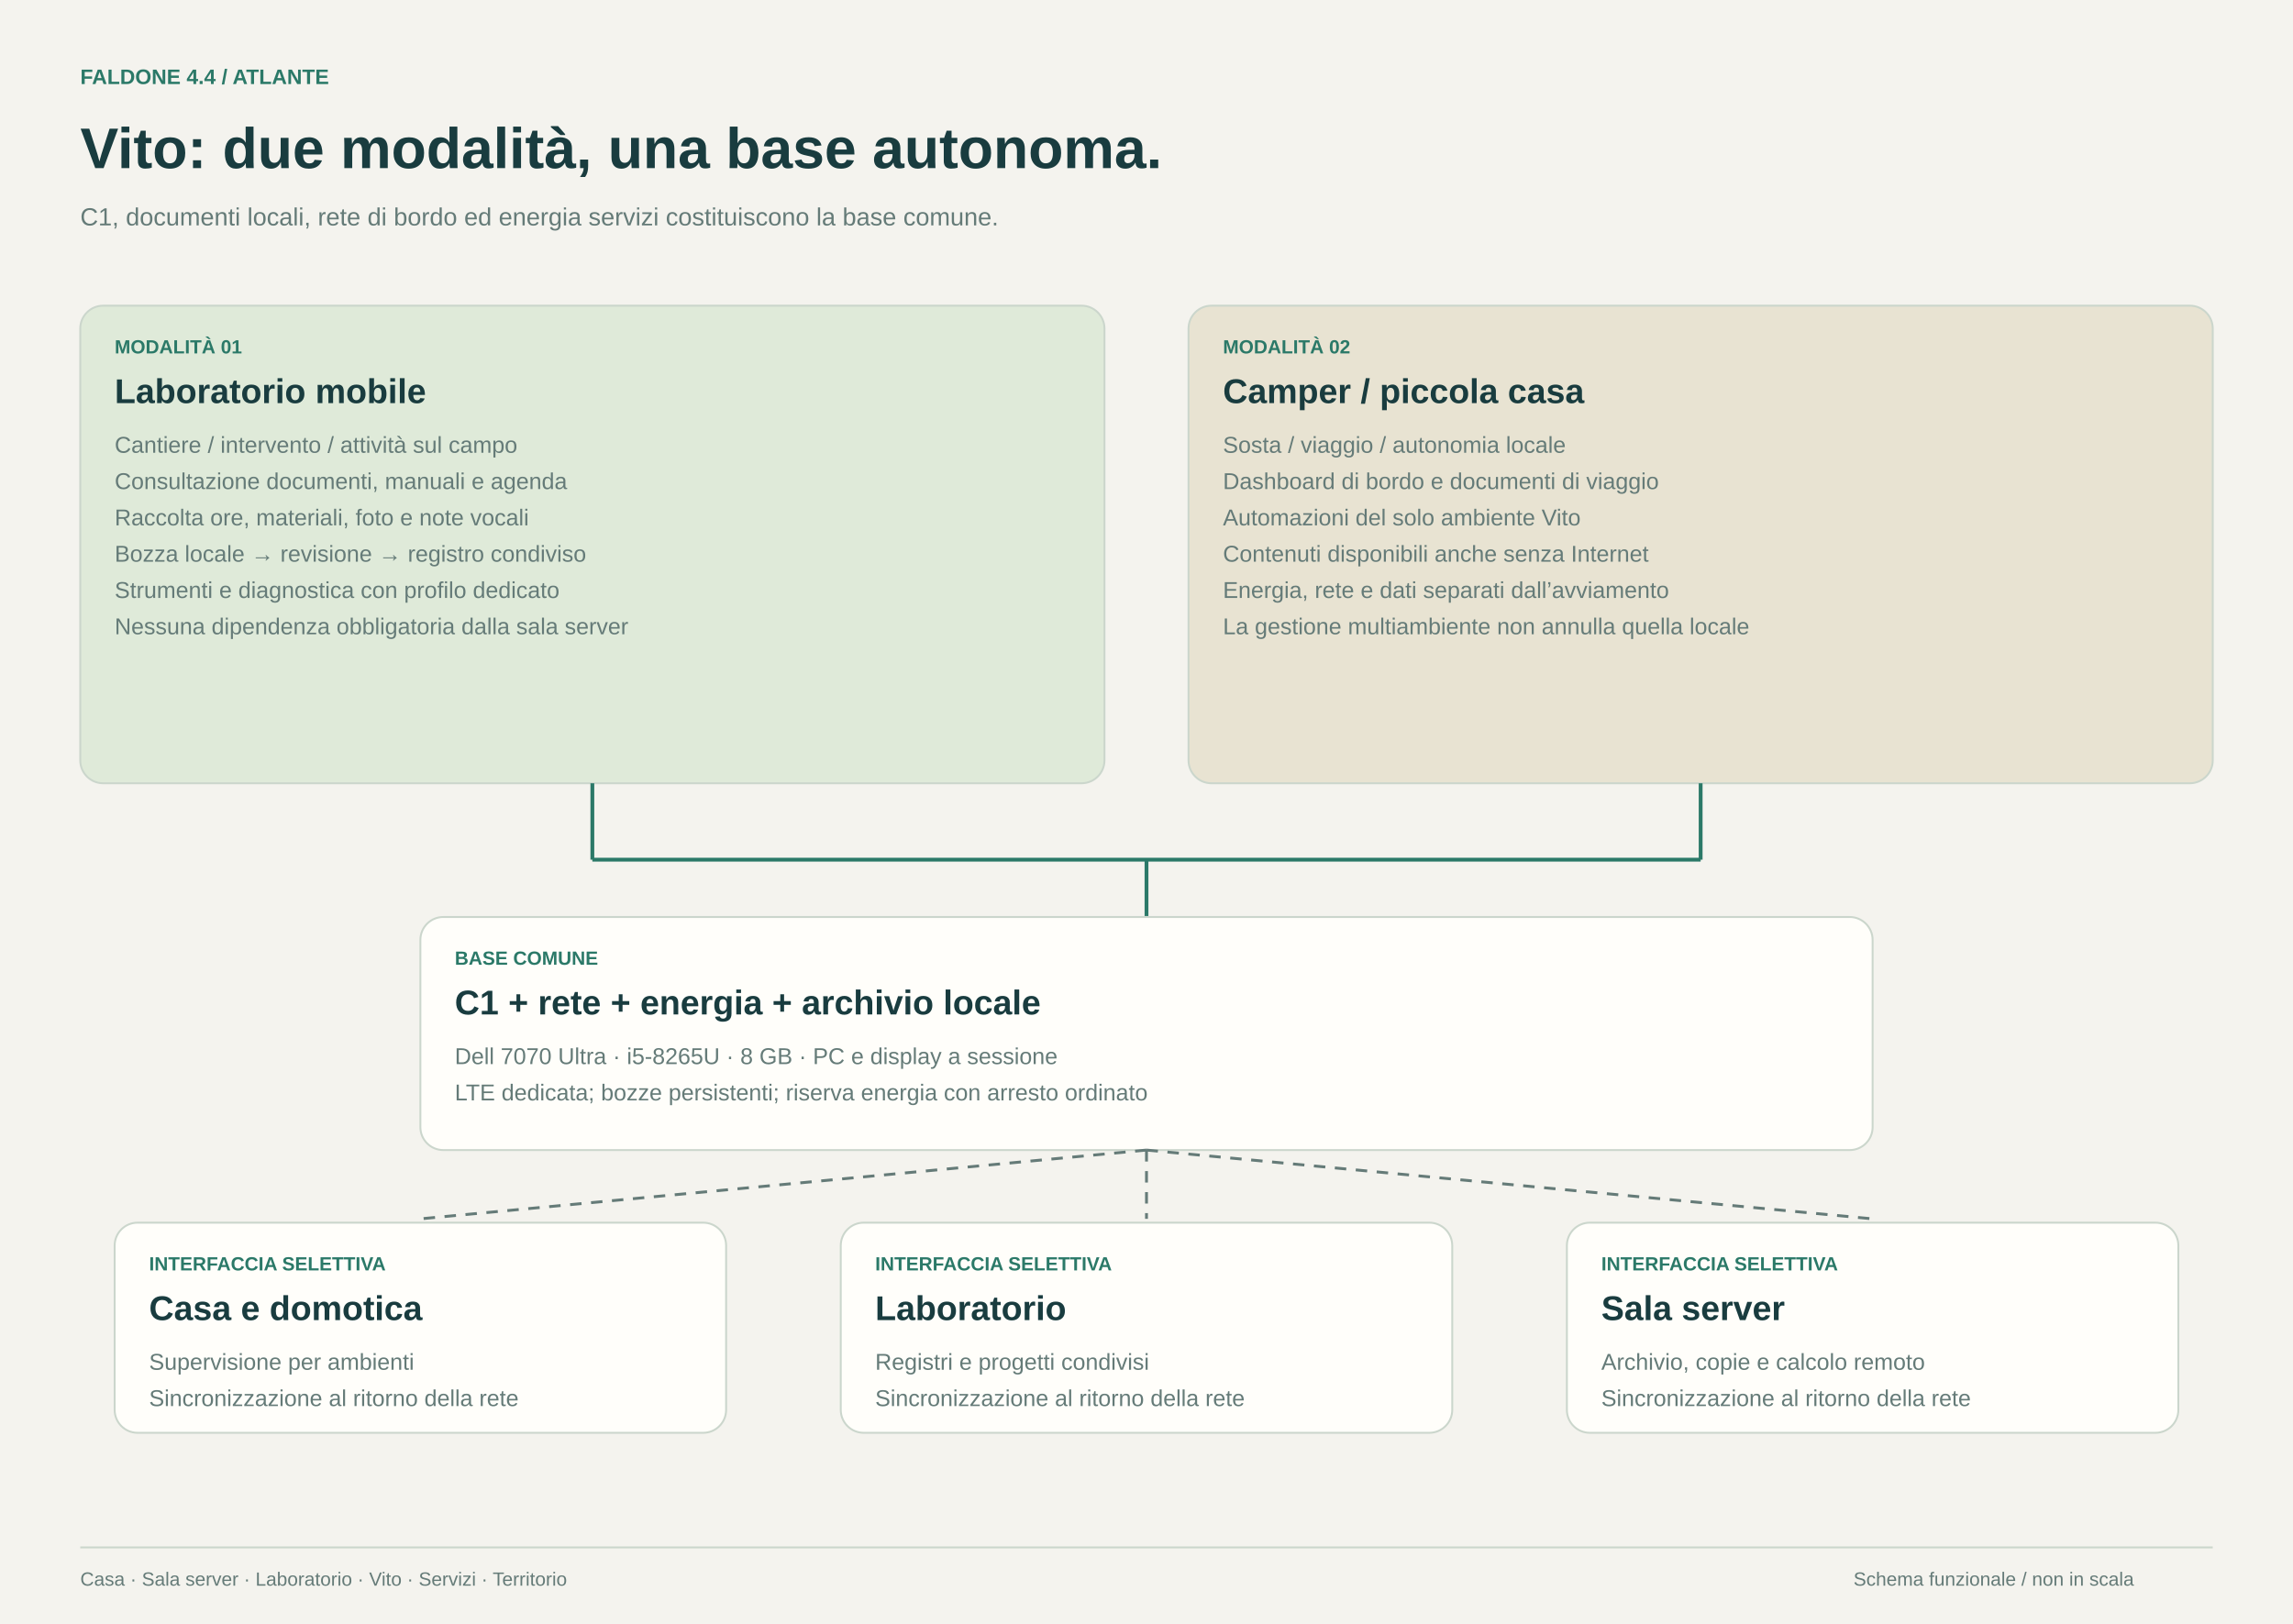
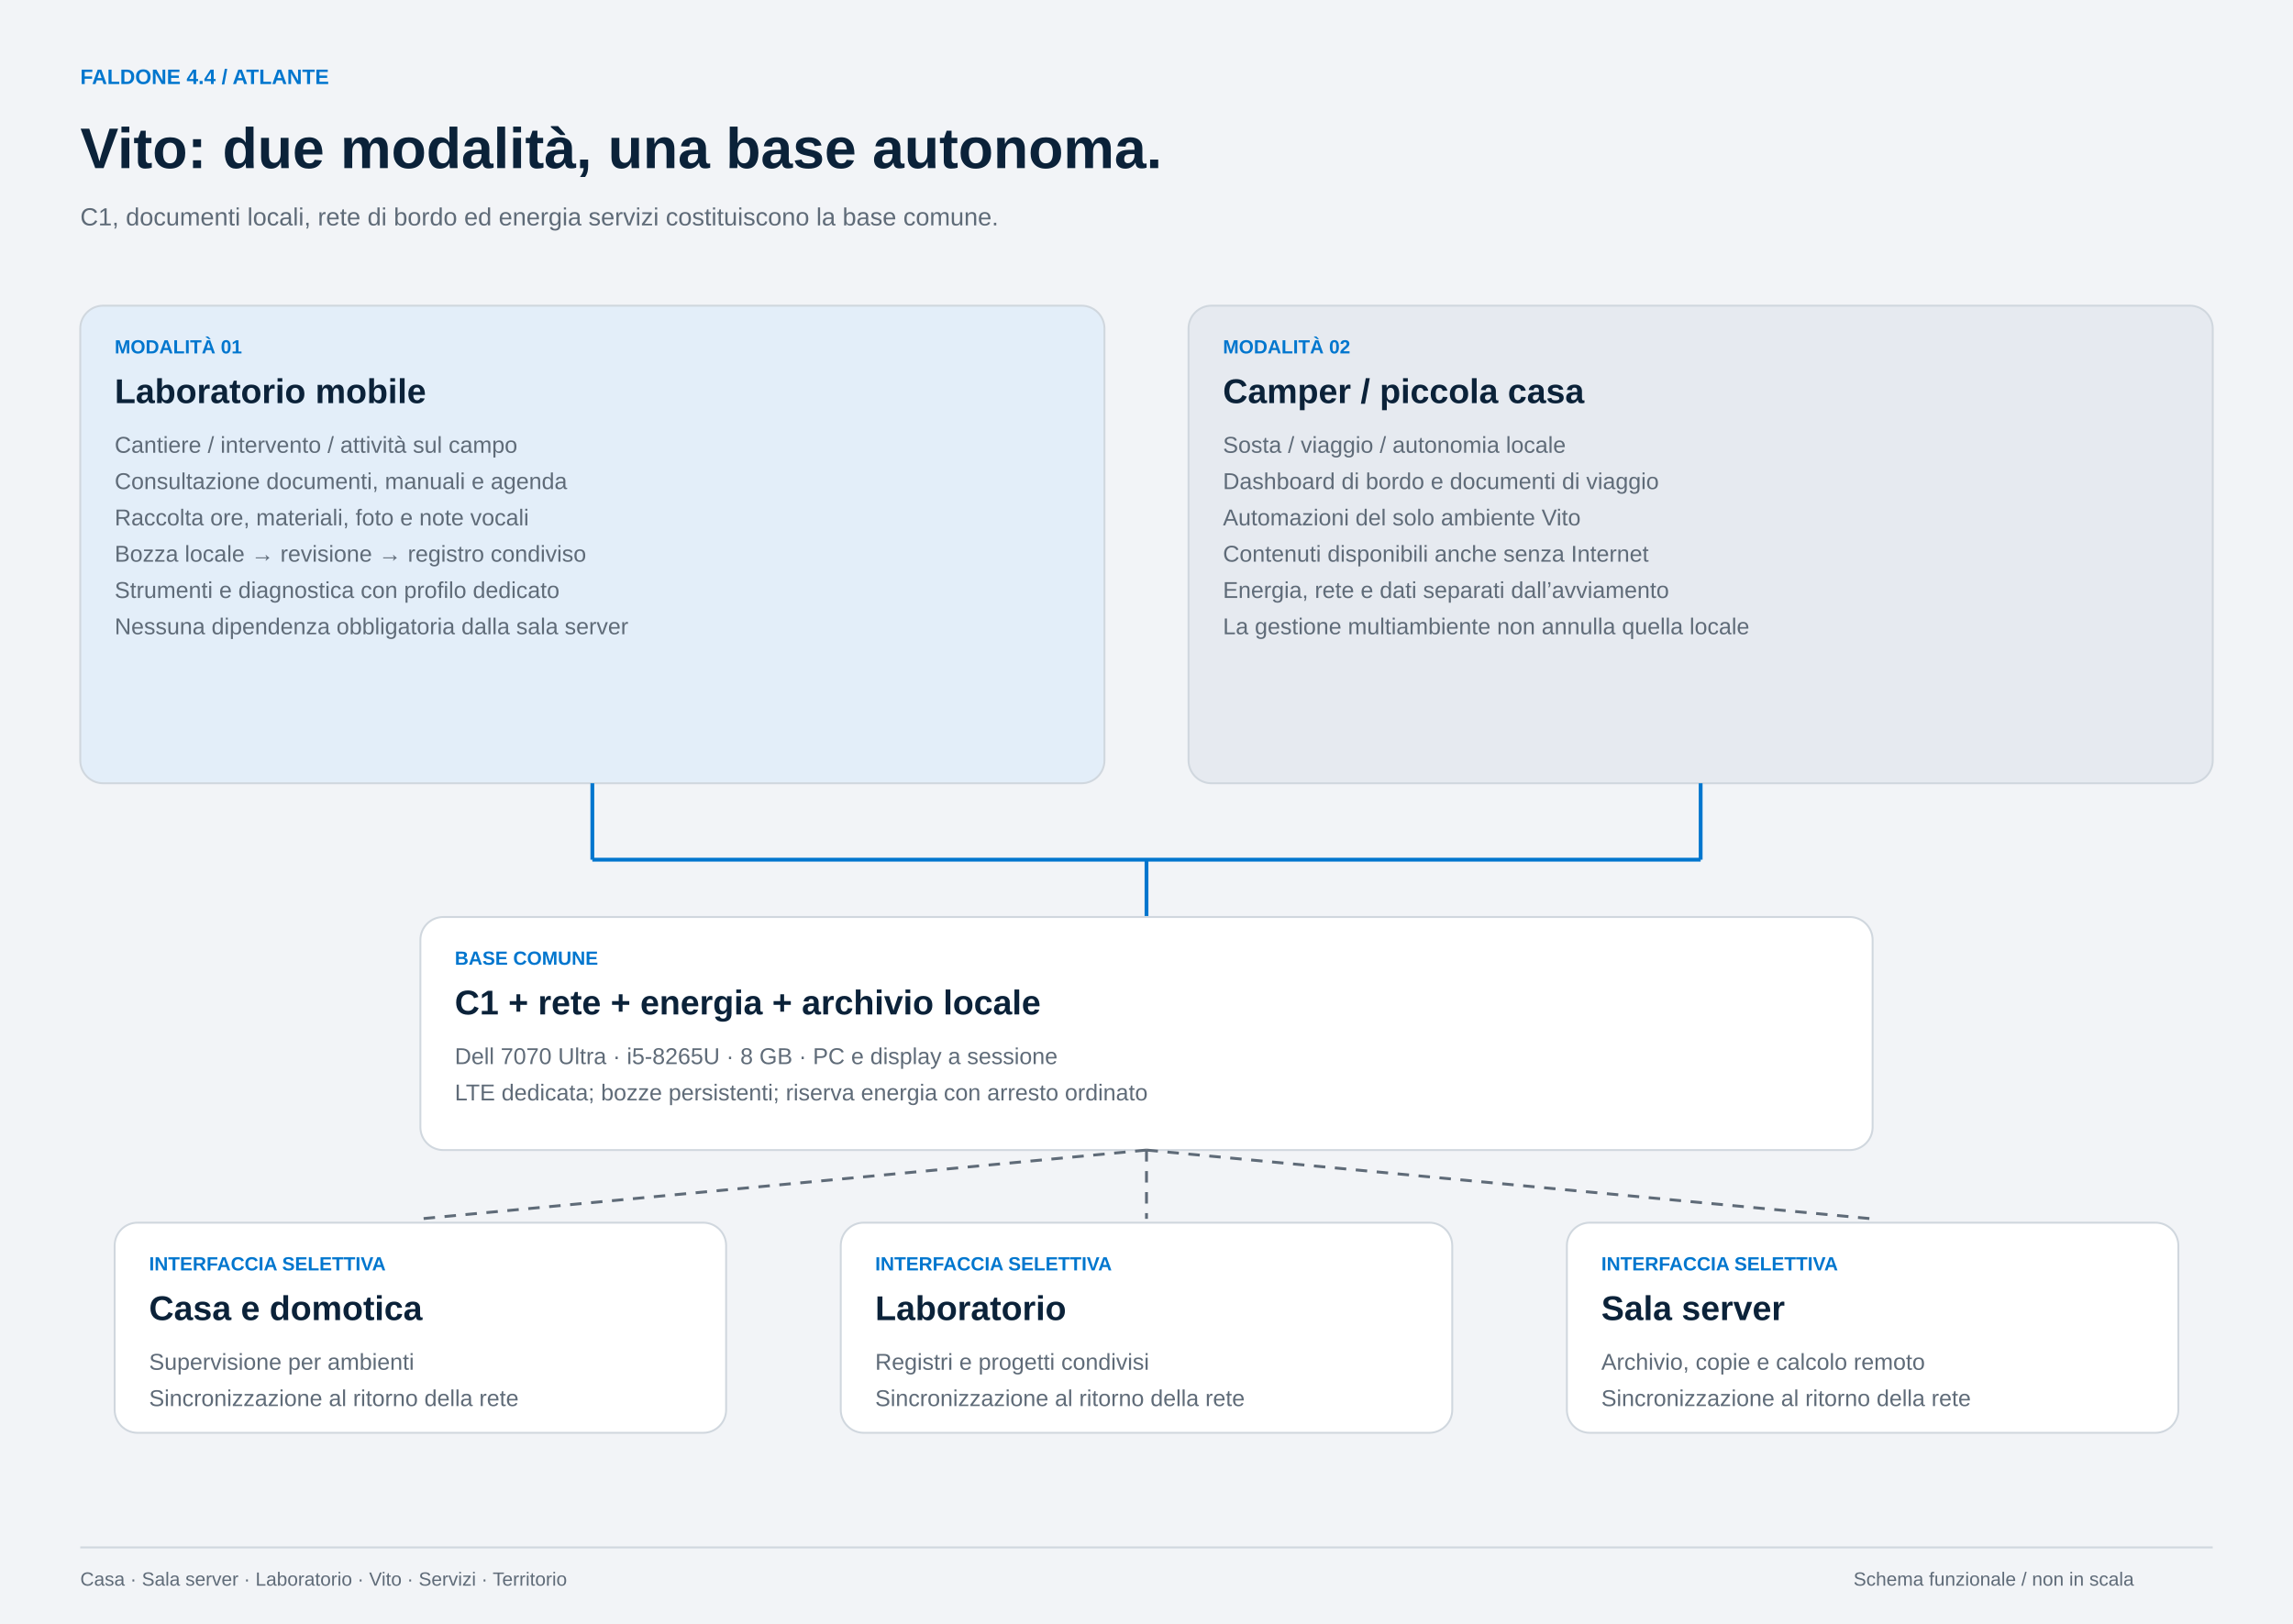
<svg xmlns="http://www.w3.org/2000/svg" viewBox="0 0 1200 850" role="img" aria-label="vito-modi">
-   <rect x="0" y="0" width="1200" height="850" rx="0" fill="#f4f3ee" />
-   <text x="42" y="44" font-family="Arial,sans-serif" font-size="11" fill="#2b7968" font-weight="600" text-anchor="start">FALDONE 4.4  /  ATLANTE</text>
-   <text x="42" y="88" font-family="Arial,sans-serif" font-size="30" fill="#193c3f" font-weight="600" text-anchor="start">Vito: due modalità, una base autonoma.</text>
-   <text x="42" y="118" font-family="Arial,sans-serif" font-size="13" fill="#657b78" font-weight="400" text-anchor="start">C1, documenti locali, rete di bordo ed energia servizi costituiscono la base comune.</text>
-   <line x1="42" y1="810" x2="1158" y2="810" stroke="#cbd6cc" stroke-width="1" />
-   <text x="42" y="830" font-family="Arial,sans-serif" font-size="10" fill="#657b78" font-weight="400" text-anchor="start">Casa · Sala server · Laboratorio · Vito · Servizi · Territorio</text>
-   <text x="970" y="830" font-family="Arial,sans-serif" font-size="10" fill="#657b78" font-weight="400" text-anchor="start">Schema funzionale / non in scala</text>
-   <rect x="42" y="160" width="536" height="250" rx="12" fill="#dfead9" stroke="#cbd6cc" />
-   <text x="60" y="185" font-family="Arial,sans-serif" font-size="10" fill="#2b7968" font-weight="600" text-anchor="start">MODALITÀ 01</text>
-   <text x="60" y="211" font-family="Arial,sans-serif" font-size="18" fill="#193c3f" font-weight="600" text-anchor="start">Laboratorio mobile</text>
-   <text x="60" y="237" font-family="Arial,sans-serif" font-size="12" fill="#657b78" font-weight="400" text-anchor="start">Cantiere / intervento / attività sul campo</text>
-   <text x="60" y="256" font-family="Arial,sans-serif" font-size="12" fill="#657b78" font-weight="400" text-anchor="start">Consultazione documenti, manuali e agenda</text>
-   <text x="60" y="275" font-family="Arial,sans-serif" font-size="12" fill="#657b78" font-weight="400" text-anchor="start">Raccolta ore, materiali, foto e note vocali</text>
-   <text x="60" y="294" font-family="Arial,sans-serif" font-size="12" fill="#657b78" font-weight="400" text-anchor="start">Bozza locale → revisione → registro condiviso</text>
-   <text x="60" y="313" font-family="Arial,sans-serif" font-size="12" fill="#657b78" font-weight="400" text-anchor="start">Strumenti e diagnostica con profilo dedicato</text>
-   <text x="60" y="332" font-family="Arial,sans-serif" font-size="12" fill="#657b78" font-weight="400" text-anchor="start">Nessuna dipendenza obbligatoria dalla sala server</text>
-   <rect x="622" y="160" width="536" height="250" rx="12" fill="#e8e3d2" stroke="#cbd6cc" />
-   <text x="640" y="185" font-family="Arial,sans-serif" font-size="10" fill="#2b7968" font-weight="600" text-anchor="start">MODALITÀ 02</text>
-   <text x="640" y="211" font-family="Arial,sans-serif" font-size="18" fill="#193c3f" font-weight="600" text-anchor="start">Camper / piccola casa</text>
-   <text x="640" y="237" font-family="Arial,sans-serif" font-size="12" fill="#657b78" font-weight="400" text-anchor="start">Sosta / viaggio / autonomia locale</text>
-   <text x="640" y="256" font-family="Arial,sans-serif" font-size="12" fill="#657b78" font-weight="400" text-anchor="start">Dashboard di bordo e documenti di viaggio</text>
-   <text x="640" y="275" font-family="Arial,sans-serif" font-size="12" fill="#657b78" font-weight="400" text-anchor="start">Automazioni del solo ambiente Vito</text>
-   <text x="640" y="294" font-family="Arial,sans-serif" font-size="12" fill="#657b78" font-weight="400" text-anchor="start">Contenuti disponibili anche senza Internet</text>
-   <text x="640" y="313" font-family="Arial,sans-serif" font-size="12" fill="#657b78" font-weight="400" text-anchor="start">Energia, rete e dati separati dall’avviamento</text>
-   <text x="640" y="332" font-family="Arial,sans-serif" font-size="12" fill="#657b78" font-weight="400" text-anchor="start">La gestione multiambiente non annulla quella locale</text>
-   <line x1="310" y1="410" x2="310" y2="450" stroke="#2b7968" stroke-width="2" />
-   <line x1="890" y1="410" x2="890" y2="450" stroke="#2b7968" stroke-width="2" />
-   <line x1="310" y1="450" x2="890" y2="450" stroke="#2b7968" stroke-width="2" />
-   <line x1="600" y1="450" x2="600" y2="480" stroke="#2b7968" stroke-width="2" />
-   <rect x="220" y="480" width="760" height="122" rx="12" fill="#fffefa" stroke="#cbd6cc" />
-   <text x="238" y="505" font-family="Arial,sans-serif" font-size="10" fill="#2b7968" font-weight="600" text-anchor="start">BASE COMUNE</text>
-   <text x="238" y="531" font-family="Arial,sans-serif" font-size="18" fill="#193c3f" font-weight="600" text-anchor="start">C1 + rete + energia + archivio locale</text>
-   <text x="238" y="557" font-family="Arial,sans-serif" font-size="12" fill="#657b78" font-weight="400" text-anchor="start">Dell 7070 Ultra · i5-8265U · 8 GB · PC e display a sessione</text>
-   <text x="238" y="576" font-family="Arial,sans-serif" font-size="12" fill="#657b78" font-weight="400" text-anchor="start">LTE dedicata; bozze persistenti; riserva energia con arresto ordinato</text>
-   <line x1="600" y1="602" x2="220" y2="638" stroke="#657b78" stroke-width="1.5" stroke-dasharray="6 5" />
-   <rect x="60" y="640" width="320" height="110" rx="12" fill="#fffefa" stroke="#cbd6cc" />
-   <text x="78" y="665" font-family="Arial,sans-serif" font-size="10" fill="#2b7968" font-weight="600" text-anchor="start">INTERFACCIA SELETTIVA</text>
-   <text x="78" y="691" font-family="Arial,sans-serif" font-size="18" fill="#193c3f" font-weight="600" text-anchor="start">Casa e domotica</text>
-   <text x="78" y="717" font-family="Arial,sans-serif" font-size="12" fill="#657b78" font-weight="400" text-anchor="start">Supervisione per ambienti</text>
-   <text x="78" y="736" font-family="Arial,sans-serif" font-size="12" fill="#657b78" font-weight="400" text-anchor="start">Sincronizzazione al ritorno della rete</text>
-   <line x1="600" y1="602" x2="600" y2="638" stroke="#657b78" stroke-width="1.5" stroke-dasharray="6 5" />
-   <rect x="440" y="640" width="320" height="110" rx="12" fill="#fffefa" stroke="#cbd6cc" />
-   <text x="458" y="665" font-family="Arial,sans-serif" font-size="10" fill="#2b7968" font-weight="600" text-anchor="start">INTERFACCIA SELETTIVA</text>
-   <text x="458" y="691" font-family="Arial,sans-serif" font-size="18" fill="#193c3f" font-weight="600" text-anchor="start">Laboratorio</text>
-   <text x="458" y="717" font-family="Arial,sans-serif" font-size="12" fill="#657b78" font-weight="400" text-anchor="start">Registri e progetti condivisi</text>
-   <text x="458" y="736" font-family="Arial,sans-serif" font-size="12" fill="#657b78" font-weight="400" text-anchor="start">Sincronizzazione al ritorno della rete</text>
-   <line x1="600" y1="602" x2="980" y2="638" stroke="#657b78" stroke-width="1.5" stroke-dasharray="6 5" />
-   <rect x="820" y="640" width="320" height="110" rx="12" fill="#fffefa" stroke="#cbd6cc" />
-   <text x="838" y="665" font-family="Arial,sans-serif" font-size="10" fill="#2b7968" font-weight="600" text-anchor="start">INTERFACCIA SELETTIVA</text>
-   <text x="838" y="691" font-family="Arial,sans-serif" font-size="18" fill="#193c3f" font-weight="600" text-anchor="start">Sala server</text>
-   <text x="838" y="717" font-family="Arial,sans-serif" font-size="12" fill="#657b78" font-weight="400" text-anchor="start">Archivio, copie e calcolo remoto</text>
-   <text x="838" y="736" font-family="Arial,sans-serif" font-size="12" fill="#657b78" font-weight="400" text-anchor="start">Sincronizzazione al ritorno della rete</text>
+   <rect x="0" y="0" width="1200" height="850" rx="0" fill="#f2f4f7" />
+   <text x="42" y="44" font-family="Arial,sans-serif" font-size="11" fill="#0076ce" font-weight="600" text-anchor="start">FALDONE 4.4  /  ATLANTE</text>
+   <text x="42" y="88" font-family="Arial,sans-serif" font-size="30" fill="#0b2239" font-weight="600" text-anchor="start">Vito: due modalità, una base autonoma.</text>
+   <text x="42" y="118" font-family="Arial,sans-serif" font-size="13" fill="#5f6b78" font-weight="400" text-anchor="start">C1, documenti locali, rete di bordo ed energia servizi costituiscono la base comune.</text>
+   <line x1="42" y1="810" x2="1158" y2="810" stroke="#d0d7de" stroke-width="1" />
+   <text x="42" y="830" font-family="Arial,sans-serif" font-size="10" fill="#5f6b78" font-weight="400" text-anchor="start">Casa · Sala server · Laboratorio · Vito · Servizi · Territorio</text>
+   <text x="970" y="830" font-family="Arial,sans-serif" font-size="10" fill="#5f6b78" font-weight="400" text-anchor="start">Schema funzionale / non in scala</text>
+   <rect x="42" y="160" width="536" height="250" rx="12" fill="#e3eef9" stroke="#d0d7de" />
+   <text x="60" y="185" font-family="Arial,sans-serif" font-size="10" fill="#0076ce" font-weight="600" text-anchor="start">MODALITÀ 01</text>
+   <text x="60" y="211" font-family="Arial,sans-serif" font-size="18" fill="#0b2239" font-weight="600" text-anchor="start">Laboratorio mobile</text>
+   <text x="60" y="237" font-family="Arial,sans-serif" font-size="12" fill="#5f6b78" font-weight="400" text-anchor="start">Cantiere / intervento / attività sul campo</text>
+   <text x="60" y="256" font-family="Arial,sans-serif" font-size="12" fill="#5f6b78" font-weight="400" text-anchor="start">Consultazione documenti, manuali e agenda</text>
+   <text x="60" y="275" font-family="Arial,sans-serif" font-size="12" fill="#5f6b78" font-weight="400" text-anchor="start">Raccolta ore, materiali, foto e note vocali</text>
+   <text x="60" y="294" font-family="Arial,sans-serif" font-size="12" fill="#5f6b78" font-weight="400" text-anchor="start">Bozza locale → revisione → registro condiviso</text>
+   <text x="60" y="313" font-family="Arial,sans-serif" font-size="12" fill="#5f6b78" font-weight="400" text-anchor="start">Strumenti e diagnostica con profilo dedicato</text>
+   <text x="60" y="332" font-family="Arial,sans-serif" font-size="12" fill="#5f6b78" font-weight="400" text-anchor="start">Nessuna dipendenza obbligatoria dalla sala server</text>
+   <rect x="622" y="160" width="536" height="250" rx="12" fill="#e6eaf0" stroke="#d0d7de" />
+   <text x="640" y="185" font-family="Arial,sans-serif" font-size="10" fill="#0076ce" font-weight="600" text-anchor="start">MODALITÀ 02</text>
+   <text x="640" y="211" font-family="Arial,sans-serif" font-size="18" fill="#0b2239" font-weight="600" text-anchor="start">Camper / piccola casa</text>
+   <text x="640" y="237" font-family="Arial,sans-serif" font-size="12" fill="#5f6b78" font-weight="400" text-anchor="start">Sosta / viaggio / autonomia locale</text>
+   <text x="640" y="256" font-family="Arial,sans-serif" font-size="12" fill="#5f6b78" font-weight="400" text-anchor="start">Dashboard di bordo e documenti di viaggio</text>
+   <text x="640" y="275" font-family="Arial,sans-serif" font-size="12" fill="#5f6b78" font-weight="400" text-anchor="start">Automazioni del solo ambiente Vito</text>
+   <text x="640" y="294" font-family="Arial,sans-serif" font-size="12" fill="#5f6b78" font-weight="400" text-anchor="start">Contenuti disponibili anche senza Internet</text>
+   <text x="640" y="313" font-family="Arial,sans-serif" font-size="12" fill="#5f6b78" font-weight="400" text-anchor="start">Energia, rete e dati separati dall’avviamento</text>
+   <text x="640" y="332" font-family="Arial,sans-serif" font-size="12" fill="#5f6b78" font-weight="400" text-anchor="start">La gestione multiambiente non annulla quella locale</text>
+   <line x1="310" y1="410" x2="310" y2="450" stroke="#0076ce" stroke-width="2" />
+   <line x1="890" y1="410" x2="890" y2="450" stroke="#0076ce" stroke-width="2" />
+   <line x1="310" y1="450" x2="890" y2="450" stroke="#0076ce" stroke-width="2" />
+   <line x1="600" y1="450" x2="600" y2="480" stroke="#0076ce" stroke-width="2" />
+   <rect x="220" y="480" width="760" height="122" rx="12" fill="#ffffff" stroke="#d0d7de" />
+   <text x="238" y="505" font-family="Arial,sans-serif" font-size="10" fill="#0076ce" font-weight="600" text-anchor="start">BASE COMUNE</text>
+   <text x="238" y="531" font-family="Arial,sans-serif" font-size="18" fill="#0b2239" font-weight="600" text-anchor="start">C1 + rete + energia + archivio locale</text>
+   <text x="238" y="557" font-family="Arial,sans-serif" font-size="12" fill="#5f6b78" font-weight="400" text-anchor="start">Dell 7070 Ultra · i5-8265U · 8 GB · PC e display a sessione</text>
+   <text x="238" y="576" font-family="Arial,sans-serif" font-size="12" fill="#5f6b78" font-weight="400" text-anchor="start">LTE dedicata; bozze persistenti; riserva energia con arresto ordinato</text>
+   <line x1="600" y1="602" x2="220" y2="638" stroke="#5f6b78" stroke-width="1.5" stroke-dasharray="6 5" />
+   <rect x="60" y="640" width="320" height="110" rx="12" fill="#ffffff" stroke="#d0d7de" />
+   <text x="78" y="665" font-family="Arial,sans-serif" font-size="10" fill="#0076ce" font-weight="600" text-anchor="start">INTERFACCIA SELETTIVA</text>
+   <text x="78" y="691" font-family="Arial,sans-serif" font-size="18" fill="#0b2239" font-weight="600" text-anchor="start">Casa e domotica</text>
+   <text x="78" y="717" font-family="Arial,sans-serif" font-size="12" fill="#5f6b78" font-weight="400" text-anchor="start">Supervisione per ambienti</text>
+   <text x="78" y="736" font-family="Arial,sans-serif" font-size="12" fill="#5f6b78" font-weight="400" text-anchor="start">Sincronizzazione al ritorno della rete</text>
+   <line x1="600" y1="602" x2="600" y2="638" stroke="#5f6b78" stroke-width="1.5" stroke-dasharray="6 5" />
+   <rect x="440" y="640" width="320" height="110" rx="12" fill="#ffffff" stroke="#d0d7de" />
+   <text x="458" y="665" font-family="Arial,sans-serif" font-size="10" fill="#0076ce" font-weight="600" text-anchor="start">INTERFACCIA SELETTIVA</text>
+   <text x="458" y="691" font-family="Arial,sans-serif" font-size="18" fill="#0b2239" font-weight="600" text-anchor="start">Laboratorio</text>
+   <text x="458" y="717" font-family="Arial,sans-serif" font-size="12" fill="#5f6b78" font-weight="400" text-anchor="start">Registri e progetti condivisi</text>
+   <text x="458" y="736" font-family="Arial,sans-serif" font-size="12" fill="#5f6b78" font-weight="400" text-anchor="start">Sincronizzazione al ritorno della rete</text>
+   <line x1="600" y1="602" x2="980" y2="638" stroke="#5f6b78" stroke-width="1.5" stroke-dasharray="6 5" />
+   <rect x="820" y="640" width="320" height="110" rx="12" fill="#ffffff" stroke="#d0d7de" />
+   <text x="838" y="665" font-family="Arial,sans-serif" font-size="10" fill="#0076ce" font-weight="600" text-anchor="start">INTERFACCIA SELETTIVA</text>
+   <text x="838" y="691" font-family="Arial,sans-serif" font-size="18" fill="#0b2239" font-weight="600" text-anchor="start">Sala server</text>
+   <text x="838" y="717" font-family="Arial,sans-serif" font-size="12" fill="#5f6b78" font-weight="400" text-anchor="start">Archivio, copie e calcolo remoto</text>
+   <text x="838" y="736" font-family="Arial,sans-serif" font-size="12" fill="#5f6b78" font-weight="400" text-anchor="start">Sincronizzazione al ritorno della rete</text>
</svg>
